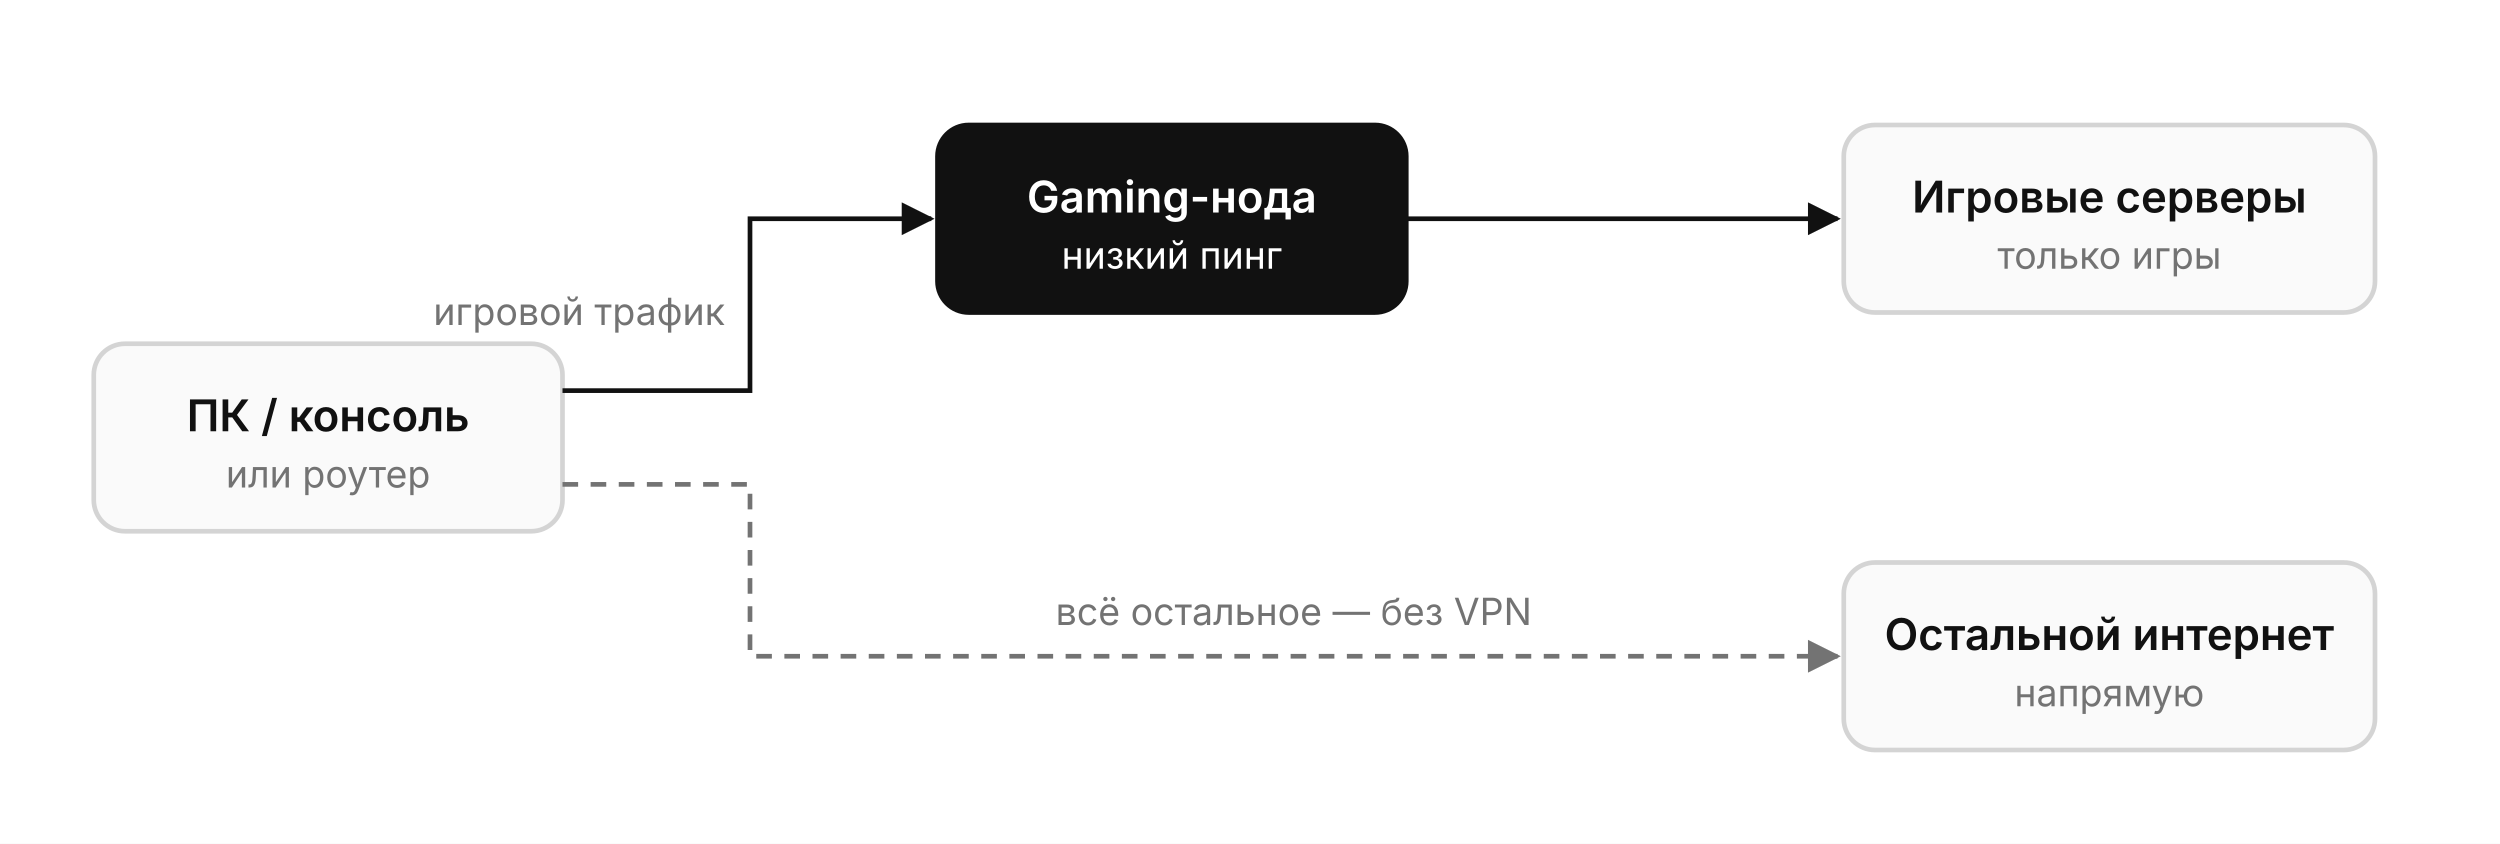
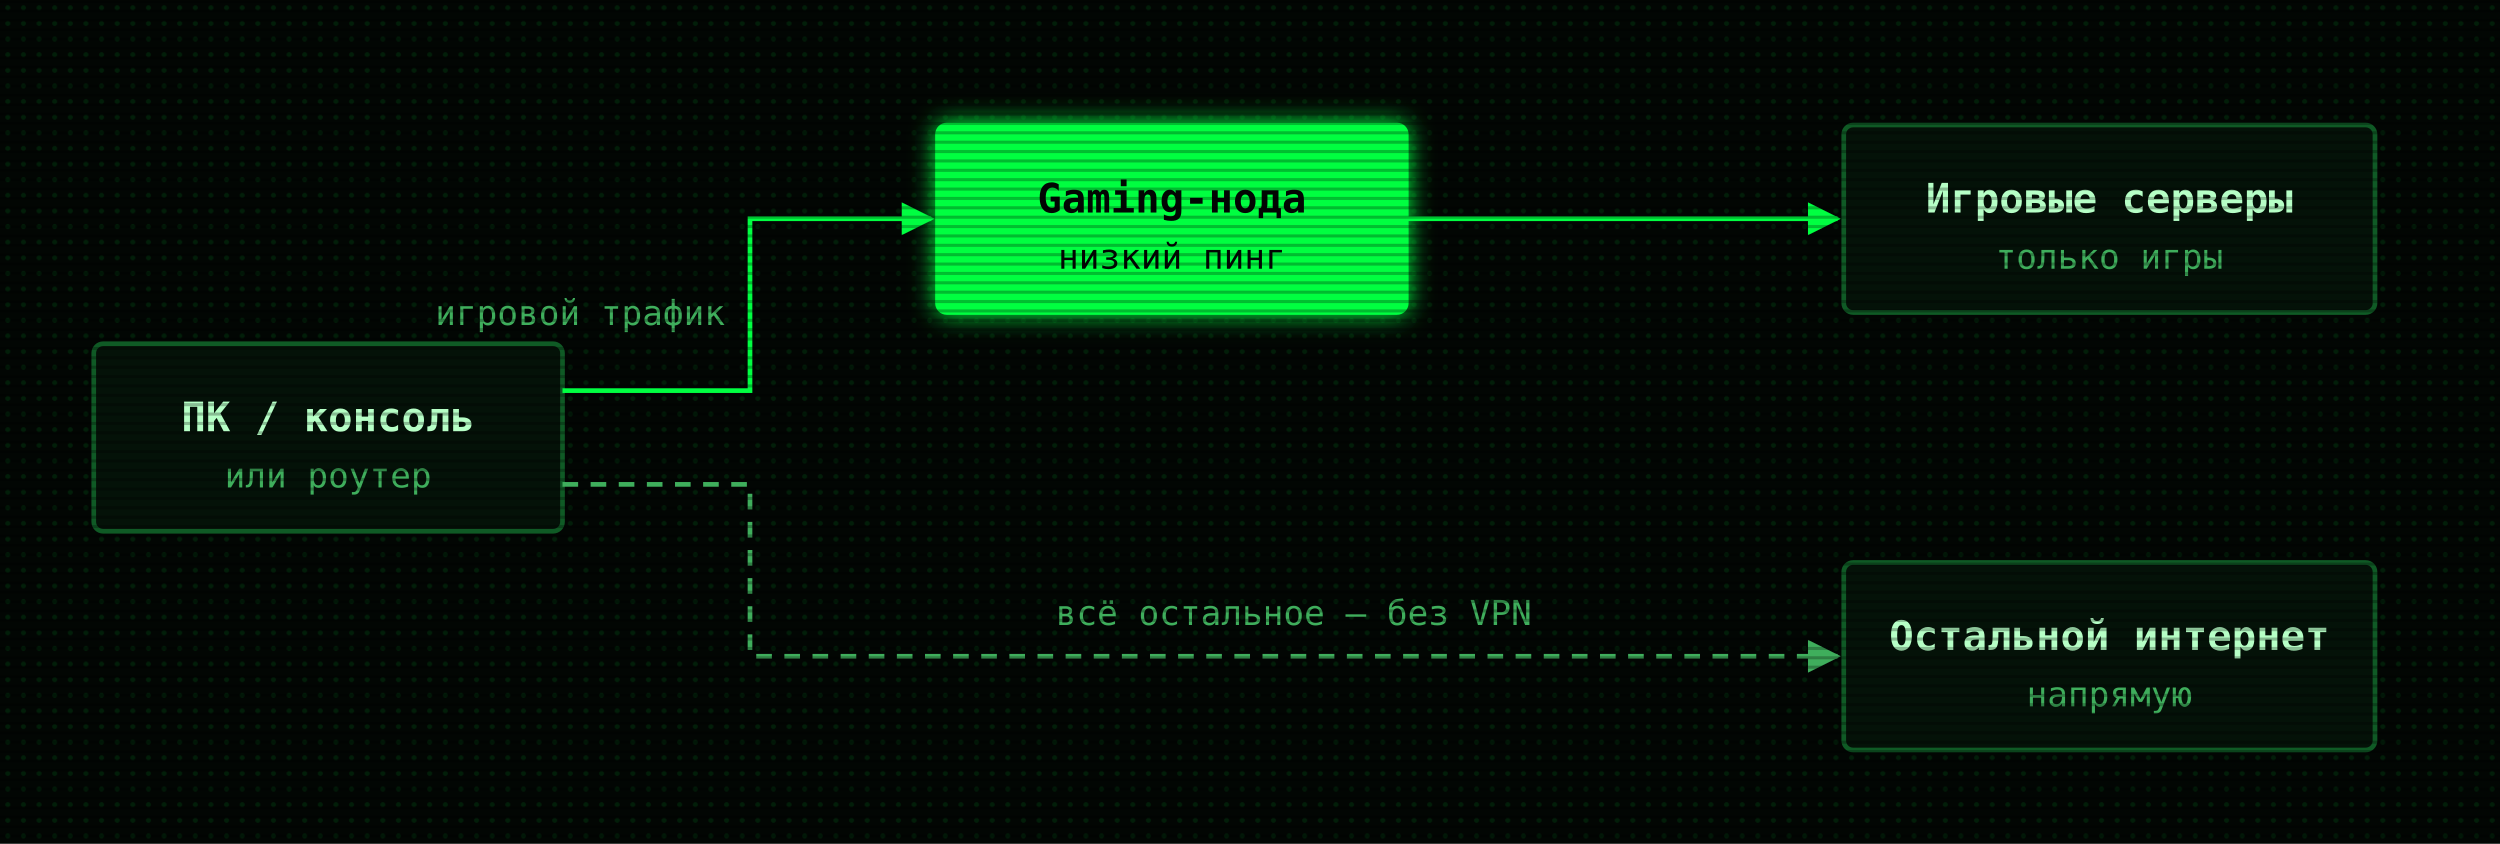
- <svg xmlns="http://www.w3.org/2000/svg" viewBox="0 0 800 270" font-family="Inter, -apple-system, Segoe UI, Roboto, sans-serif">
-   <rect width="800" height="270" fill="#FFFFFF" />
+ <svg xmlns="http://www.w3.org/2000/svg" viewBox="0 0 800 270" font-family="JetBrains Mono, ui-monospace, Menlo, Consolas, monospace">
  <defs>
    <marker id="a" viewBox="0 0 10 10" refX="9" refY="5" markerWidth="7" markerHeight="7" orient="auto-start-reverse">
-       <path d="M0 0L10 5L0 10z" fill="#111111" />
+       <path d="M0 0L10 5L0 10z" fill="#00FF41" />
    </marker>
    <marker id="am" viewBox="0 0 10 10" refX="9" refY="5" markerWidth="7" markerHeight="7" orient="auto-start-reverse">
-       <path d="M0 0L10 5L0 10z" fill="#737373" />
+       <path d="M0 0L10 5L0 10z" fill="#3FAE5C" />
    </marker>
+     <pattern id="ht" width="5" height="5" patternUnits="userSpaceOnUse">
+       <circle cx="2.5" cy="2.5" r="0.8" fill="#00FF41" fill-opacity="0.1" />
+     </pattern>
+     <pattern id="sl" width="3" height="3" patternUnits="userSpaceOnUse">
+       <rect width="3" height="1" fill="#000" fill-opacity="0.25" />
+     </pattern>
+     <filter id="glow" x="-30%" y="-30%" width="160%" height="160%">
+       <feGaussianBlur stdDeviation="4" result="b" />
+       <feMerge>
+         <feMergeNode in="b" />
+         <feMergeNode in="SourceGraphic" />
+       </feMerge>
+     </filter>
  </defs>
-   <rect x="30" y="110" width="150" height="60" rx="10" fill="#FAFAFA" stroke="#D4D4D4" stroke-width="1.5" />
-   <text x="105.0" y="138.0" text-anchor="middle" font-size="14" font-weight="600" fill="#111111">ПК / консоль</text>
-   <text x="105.0" y="156.0" text-anchor="middle" font-size="12" fill="#737373">или роутер</text>
-   <rect x="300" y="40" width="150" height="60" rx="10" fill="#111111" stroke="#111111" stroke-width="1.5" />
-   <text x="375.0" y="68.0" text-anchor="middle" font-size="14" font-weight="600" fill="#FFFFFF">Gaming-нода</text>
-   <text x="375.0" y="86.0" text-anchor="middle" font-size="12" fill="#FFFFFF">низкий пинг</text>
-   <rect x="590" y="40" width="170" height="60" rx="10" fill="#FAFAFA" stroke="#D4D4D4" stroke-width="1.5" />
-   <text x="675.0" y="68.0" text-anchor="middle" font-size="14" font-weight="600" fill="#111111">Игровые серверы</text>
-   <text x="675.0" y="86.0" text-anchor="middle" font-size="12" fill="#737373">только игры</text>
-   <rect x="590" y="180" width="170" height="60" rx="10" fill="#FAFAFA" stroke="#D4D4D4" stroke-width="1.5" />
-   <text x="675.0" y="208.0" text-anchor="middle" font-size="14" font-weight="600" fill="#111111">Остальной интернет</text>
-   <text x="675.0" y="226.0" text-anchor="middle" font-size="12" fill="#737373">напрямую</text>
-   <path d="M180 125 L240 125 L240 70 L298 70" fill="none" stroke="#111111" stroke-width="1.5" marker-end="url(#a)" />
-   <text x="232" y="104" text-anchor="end" font-size="12" fill="#737373">игровой трафик</text>
-   <path d="M450 70 L588 70" fill="none" stroke="#111111" stroke-width="1.5" marker-end="url(#a)" />
-   <path d="M180 155 L240 155 L240 210 L588 210" fill="none" stroke="#737373" stroke-width="1.5" stroke-dasharray="5 4" marker-end="url(#am)" />
-   <text x="414" y="200" text-anchor="middle" font-size="12" fill="#737373">всё остальное — без VPN</text>
+   <rect width="800" height="270" fill="#020603" />
+   <rect width="800" height="270" fill="url(#ht)" />
+   <rect x="30" y="110" width="150" height="60" rx="3" fill="#041208" stroke="#0F5A25" stroke-width="1.5" />
+   <text x="105.0" y="138.0" text-anchor="middle" font-size="13" font-weight="700" fill="#B6FFC6">ПК / консоль</text>
+   <text x="105.0" y="156.0" text-anchor="middle" font-size="11" fill="#3FAE5C">или роутер</text>
+   <rect x="300" y="40" width="150" height="60" rx="3" fill="#00FF41" stroke="#00FF41" stroke-width="1.5" filter="url(#glow)" />
+   <text x="375.0" y="68.0" text-anchor="middle" font-size="13" font-weight="700" fill="#020603">Gaming-нода</text>
+   <text x="375.0" y="86.0" text-anchor="middle" font-size="11" fill="#020603">низкий пинг</text>
+   <rect x="590" y="40" width="170" height="60" rx="3" fill="#041208" stroke="#0F5A25" stroke-width="1.5" />
+   <text x="675.0" y="68.0" text-anchor="middle" font-size="13" font-weight="700" fill="#B6FFC6">Игровые серверы</text>
+   <text x="675.0" y="86.0" text-anchor="middle" font-size="11" fill="#3FAE5C">только игры</text>
+   <rect x="590" y="180" width="170" height="60" rx="3" fill="#041208" stroke="#0F5A25" stroke-width="1.5" />
+   <text x="675.0" y="208.0" text-anchor="middle" font-size="13" font-weight="700" fill="#B6FFC6">Остальной интернет</text>
+   <text x="675.0" y="226.0" text-anchor="middle" font-size="11" fill="#3FAE5C">напрямую</text>
+   <path d="M180 125 L240 125 L240 70 L298 70" fill="none" stroke="#00FF41" stroke-width="1.5" marker-end="url(#a)" />
+   <text x="232" y="104" text-anchor="end" font-size="11" fill="#3FAE5C">игровой трафик</text>
+   <path d="M450 70 L588 70" fill="none" stroke="#00FF41" stroke-width="1.5" marker-end="url(#a)" />
+   <path d="M180 155 L240 155 L240 210 L588 210" fill="none" stroke="#3FAE5C" stroke-width="1.5" stroke-dasharray="5 4" marker-end="url(#am)" />
+   <text x="414" y="200" text-anchor="middle" font-size="11" fill="#3FAE5C">всё остальное — без VPN</text>
+   <rect width="800" height="270" fill="url(#sl)" pointer-events="none" />
</svg>
